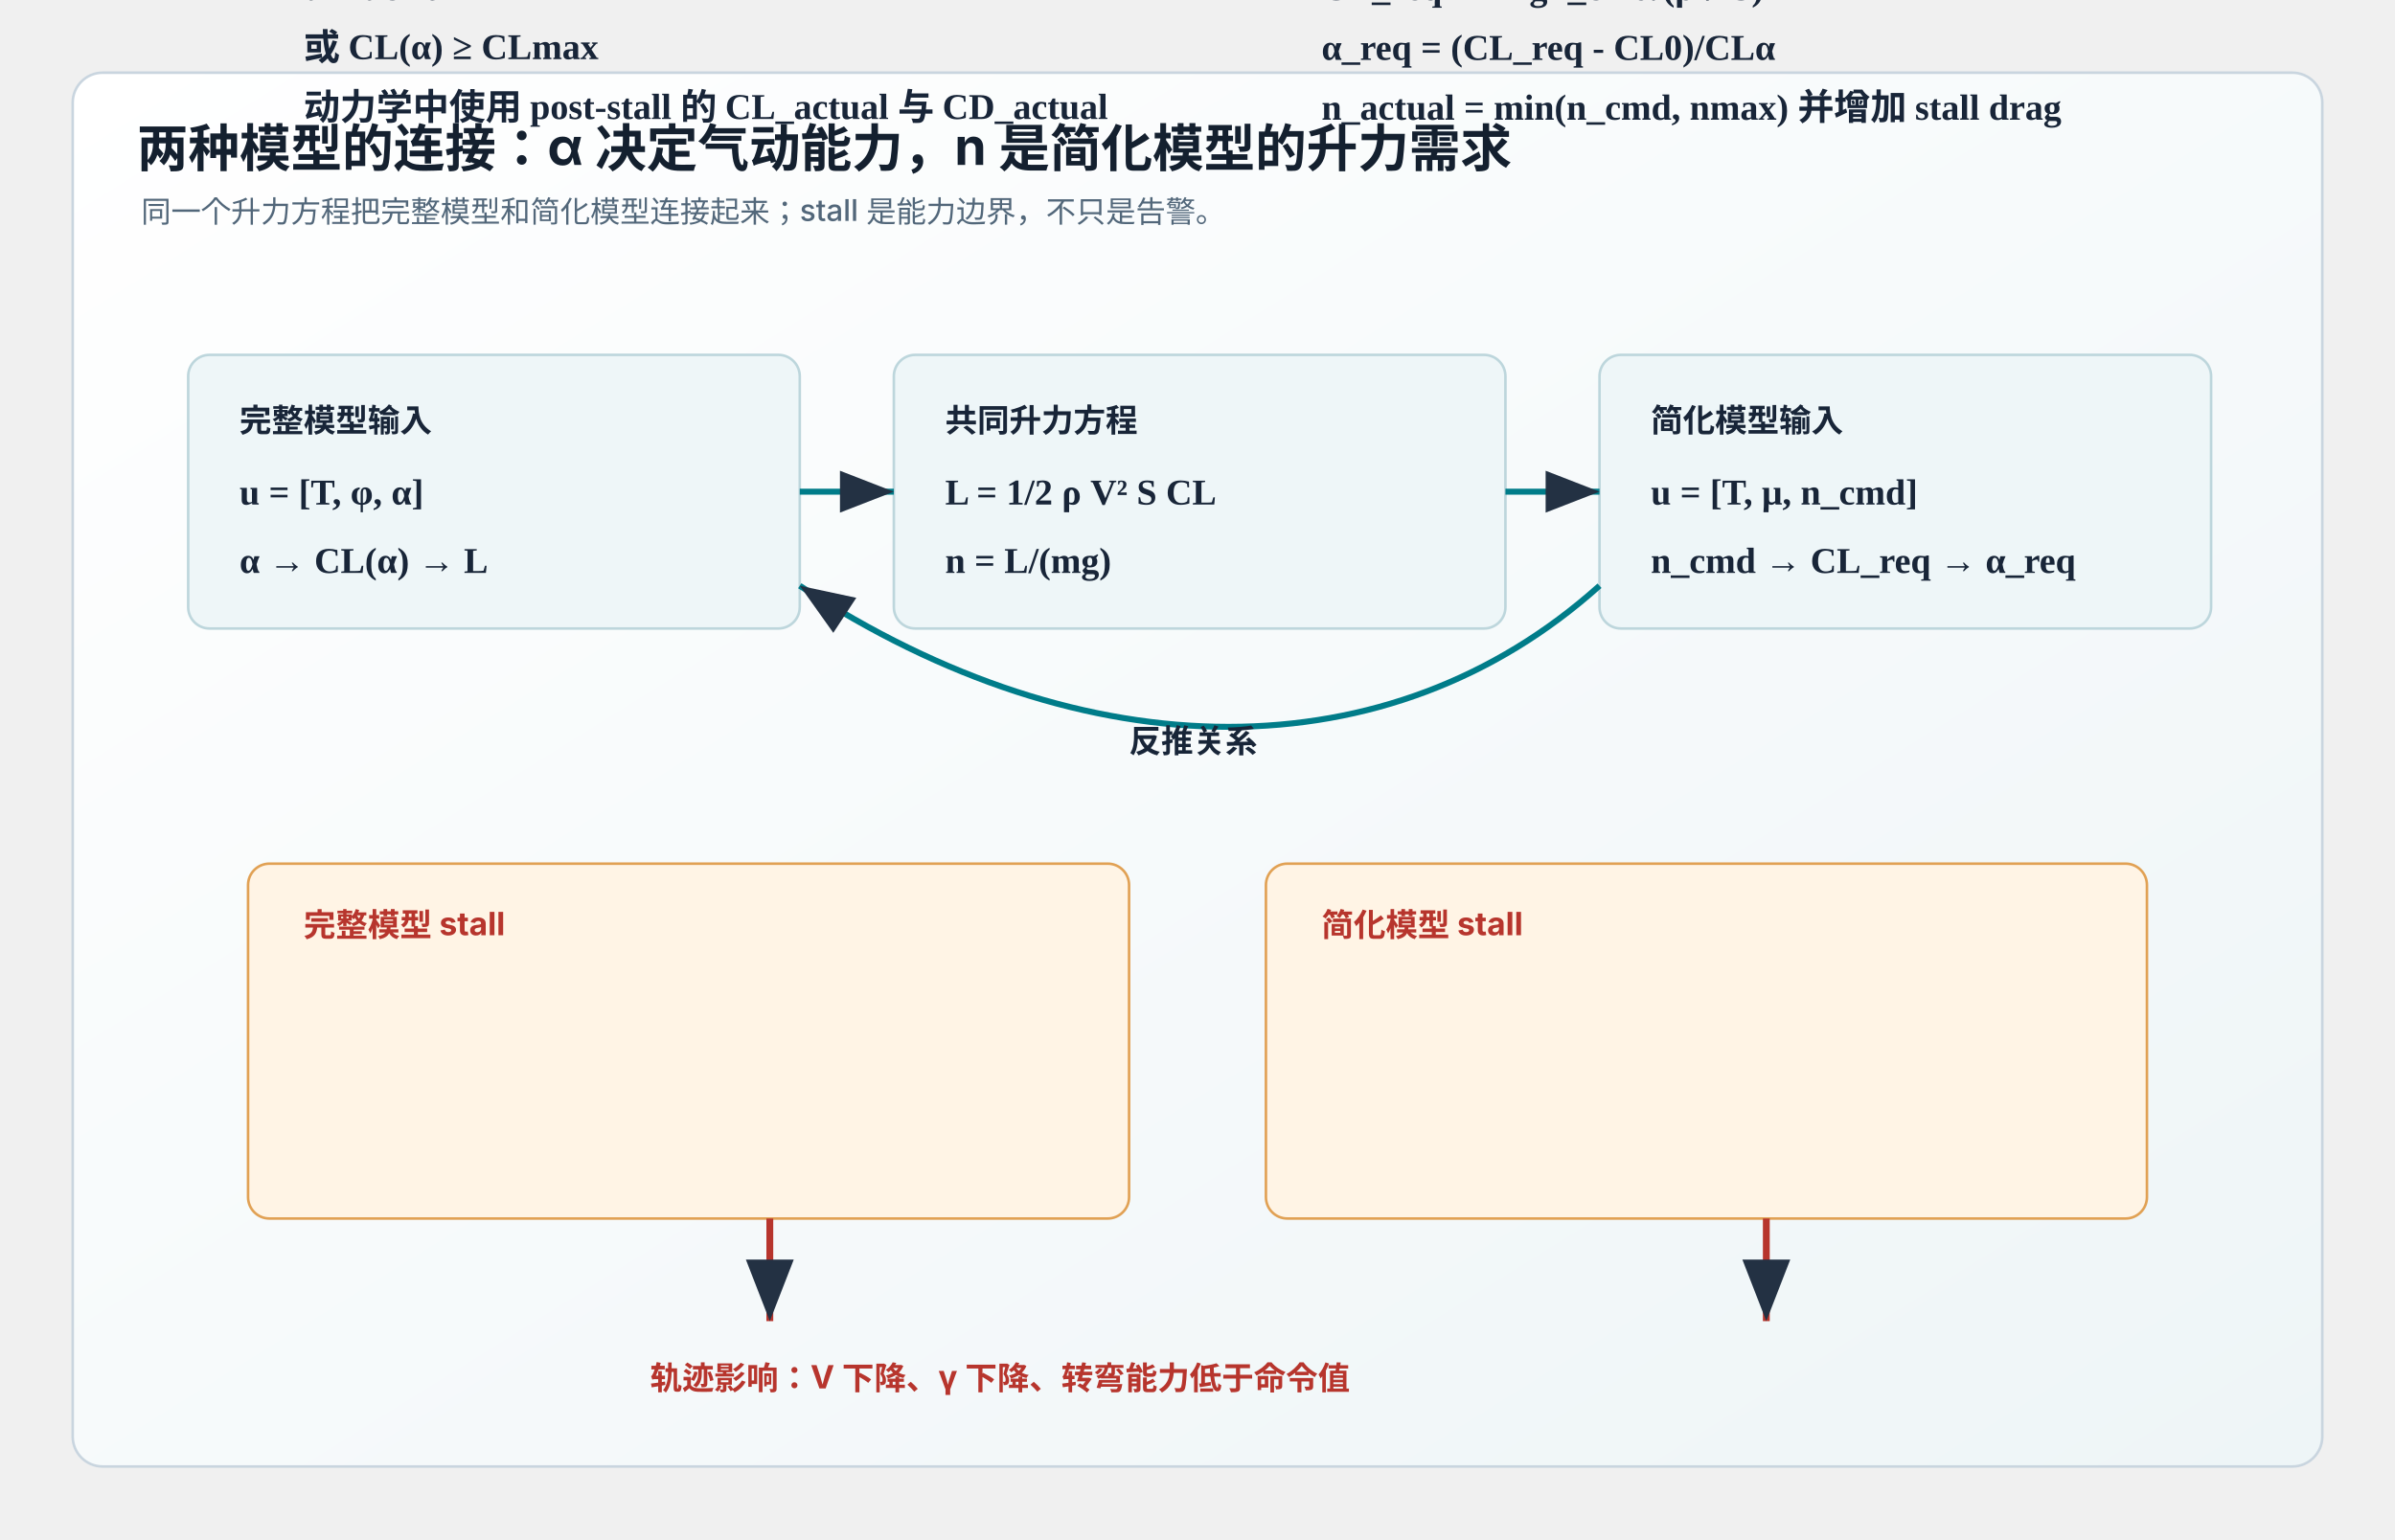
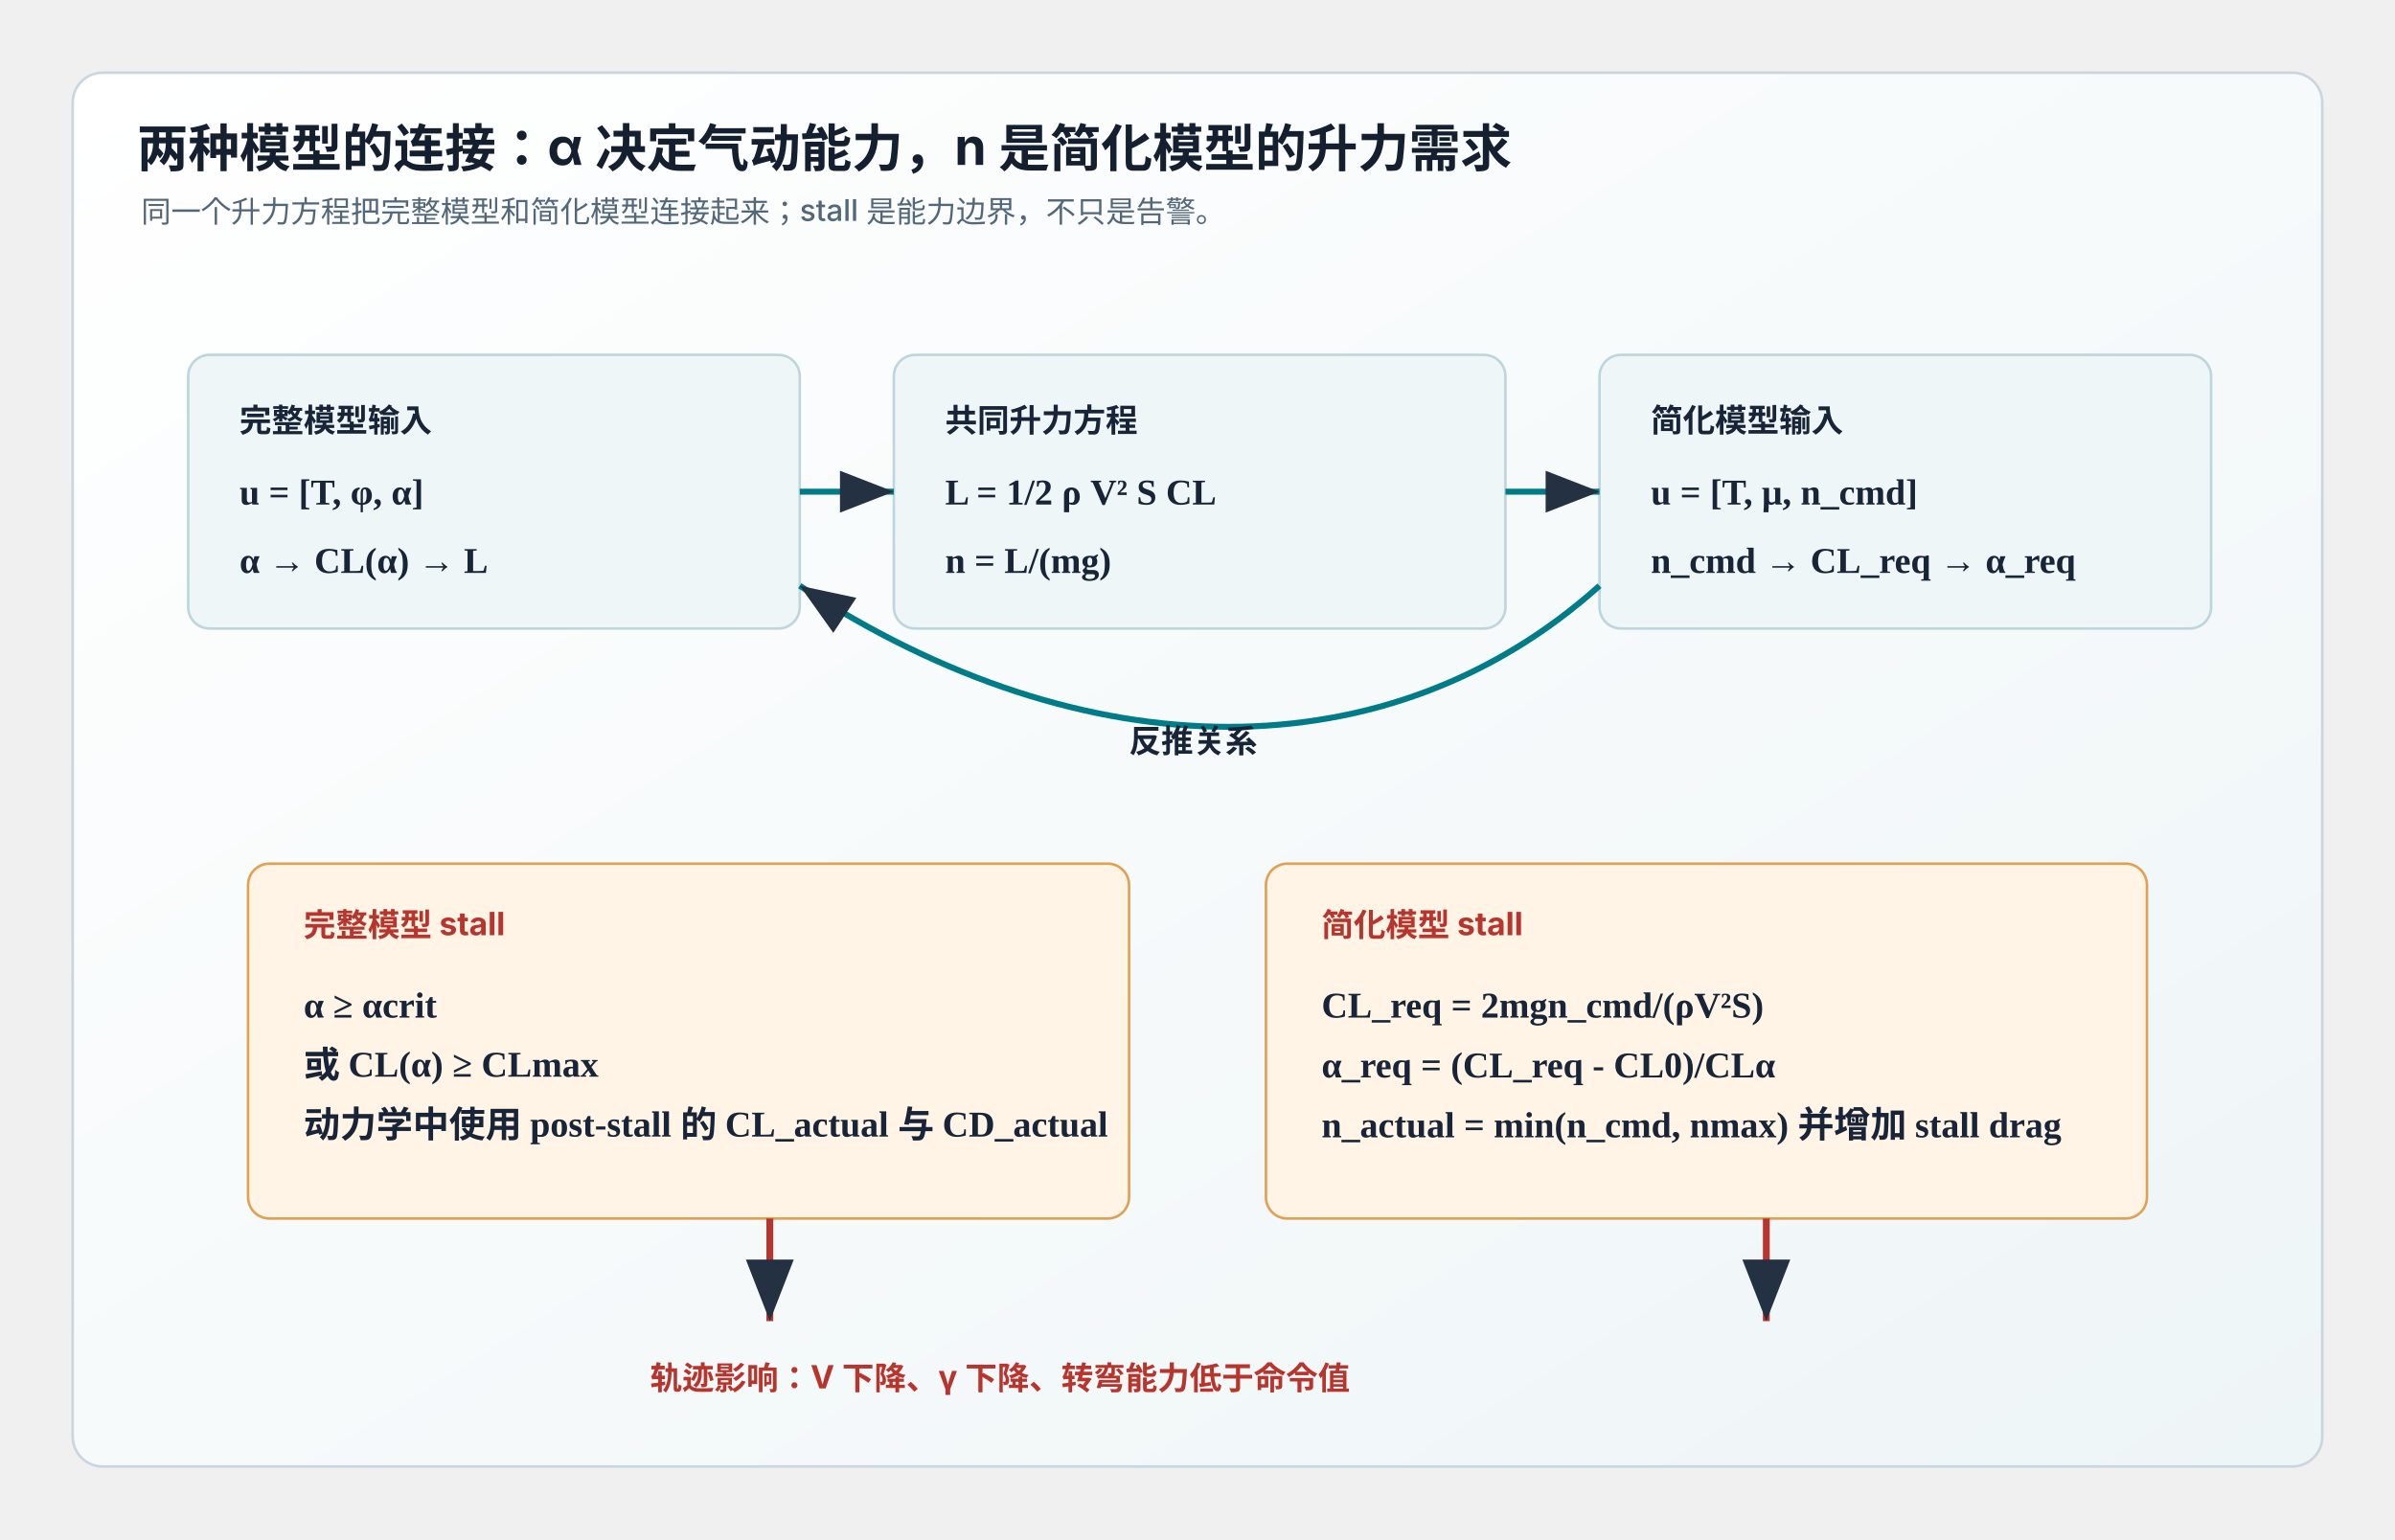
- <svg xmlns="http://www.w3.org/2000/svg" viewBox="0 0 1120 720" role="img" aria-labelledby="title">
+ <svg xmlns="http://www.w3.org/2000/svg" width="1120" height="720" viewBox="0 0 1120 720" role="img" aria-labelledby="title">
  <defs>
    <marker id="arrow" markerWidth="12" markerHeight="12" refX="9" refY="3.5" orient="auto" markerUnits="strokeWidth">
      <path d="M0,0 L9,3.5 L0,7 Z" fill="#233143" />
    </marker>
    <linearGradient id="panel" x1="0" x2="1" y1="0" y2="1">
      <stop offset="0" stop-color="#ffffff" />
      <stop offset="1" stop-color="#eef5f7" />
    </linearGradient>
  </defs>
  <style>
    svg { background: #f6f8fb; }
    .panel { fill: url(#panel); stroke: #c9d5df; stroke-width: 1.2; rx: 14; }
    .soft { fill: #eef6f8; stroke: #bdd6dc; stroke-width: 1.2; rx: 10; }
    .warnbox { fill: #fff4e5; stroke: #e1a154; stroke-width: 1.2; rx: 10; }
    .aircraft { fill: #233143; stroke: #ffffff; stroke-width: 2.2; }
    .wing { fill: #67809a; opacity: .95; }
    .horizon { stroke: #9fb0bf; stroke-width: 2; stroke-dasharray: 7 7; }
    .path { stroke: #007c89; stroke-width: 4; fill: none; }
    .axis { stroke: #233143; stroke-width: 2.4; fill: none; }
    .force { stroke: #b65b13; stroke-width: 4; fill: none; }
    .lift { stroke: #2f62b7; stroke-width: 4; fill: none; }
    .drag { stroke: #8f3f71; stroke-width: 4; fill: none; }
    .weight { stroke: #58687a; stroke-width: 4; fill: none; }
    .component { stroke: #7b8b9b; stroke-width: 2.4; stroke-dasharray: 6 5; fill: none; }
    .alpha { stroke: #bf4b34; stroke-width: 3; fill: none; }
    .bank { stroke: #6f48a8; stroke-width: 3; fill: none; }
    .flow { stroke: #007c89; stroke-width: 2.8; fill: none; }
    .danger { stroke: #b7352d; stroke-width: 3.2; fill: none; }
    .dot { fill: #007c89; stroke: #ffffff; stroke-width: 2; }
    .title { fill: #14202f; font: 700 24px -apple-system, BlinkMacSystemFont, "Segoe UI", sans-serif; }
    .subtitle { fill: #52677a; font: 500 14px -apple-system, BlinkMacSystemFont, "Segoe UI", sans-serif; }
    .label { fill: #182538; font: 650 15px -apple-system, BlinkMacSystemFont, "Segoe UI", sans-serif; }
    .small { fill: #52677a; font: 500 13px -apple-system, BlinkMacSystemFont, "Segoe UI", sans-serif; }
    .formula { fill: #182538; font: 600 17px "Times New Roman", serif; }
    .mono { fill: #233143; font: 600 13px ui-monospace, SFMono-Regular, Menlo, Consolas, monospace; }
    .orange { fill: #9a4c10; font: 700 15px -apple-system, BlinkMacSystemFont, "Segoe UI", sans-serif; }
    .blue { fill: #2f62b7; font: 700 15px -apple-system, BlinkMacSystemFont, "Segoe UI", sans-serif; }
    .violet { fill: #7b3f93; font: 700 15px -apple-system, BlinkMacSystemFont, "Segoe UI", sans-serif; }
    .red { fill: #b7352d; font: 700 15px -apple-system, BlinkMacSystemFont, "Segoe UI", sans-serif; }
  </style>
  <rect class="panel" x="34.0" y="34.0" width="1052.0" height="652.0" />
  <text class="title" x="64.0" y="78.0">两种模型的连接：α 决定气动能力，n 是简化模型的升力需求</text>
  <text class="subtitle" x="66.0" y="104.0">同一个升力方程把完整模型和简化模型连接起来；stall 是能力边界，不只是告警。</text>
  <rect class="soft" x="88.0" y="166.0" width="286.0" height="128.0" />
  <text class="label" x="112.0" y="202.0">完整模型输入</text>
  <text class="formula" x="112.0" y="236.0">u = [T, φ, α]</text>
  <text class="formula" x="112.0" y="268.0">α → CL(α) → L</text>
  <rect class="soft" x="418.0" y="166.0" width="286.0" height="128.0" />
  <text class="label" x="442.0" y="202.0">共同升力方程</text>
  <text class="formula" x="442.0" y="236.0">L = 1/2 ρ V² S CL</text>
  <text class="formula" x="442.0" y="268.0">n = L/(mg)</text>
  <rect class="soft" x="748.0" y="166.0" width="286.0" height="128.0" />
  <text class="label" x="772.0" y="202.0">简化模型输入</text>
  <text class="formula" x="772.0" y="236.0">u = [T, μ, n_cmd]</text>
  <text class="formula" x="772.0" y="268.0">n_cmd → CL_req → α_req</text>
  <line class="flow" x1="374.0" y1="230.0" x2="418.0" y2="230.0" marker-end="url(#arrow)" />
  <line class="flow" x1="704.0" y1="230.0" x2="748.0" y2="230.0" marker-end="url(#arrow)" />
  <path class="flow" d="M748,274 C650,362 508,362 374,274" marker-end="url(#arrow)" />
  <text class="label" x="528.0" y="352.0">反推关系</text>
  <rect class="warnbox" x="116.0" y="404.0" width="412.0" height="166.0" />
  <text class="red" x="142.0" y="438.0">完整模型 stall</text>
-   <text class="formula">
+   <text class="formula" x="142.0" y="476.0">
    <tspan x="142.0" dy="0">α ≥ αcrit</tspan>
    <tspan x="142.0" dy="28">或 CL(α) ≥ CLmax</tspan>
    <tspan x="142.0" dy="28">动力学中使用 post-stall 的 CL_actual 与 CD_actual</tspan>
  </text>
  <rect class="warnbox" x="592.0" y="404.0" width="412.0" height="166.0" />
  <text class="red" x="618.0" y="438.0">简化模型 stall</text>
-   <text class="formula">
+   <text class="formula" x="618.0" y="476.0">
    <tspan x="618.0" dy="0">CL_req = 2mgn_cmd/(ρV²S)</tspan>
    <tspan x="618.0" dy="28">α_req = (CL_req - CL0)/CLα</tspan>
    <tspan x="618.0" dy="28">n_actual = min(n_cmd, nmax) 并增加 stall drag</tspan>
  </text>
  <line class="danger" x1="360.0" y1="570.0" x2="360.0" y2="618.0" marker-end="url(#arrow)" />
  <line class="danger" x1="826.0" y1="570.0" x2="826.0" y2="618.0" marker-end="url(#arrow)" />
  <text class="red" x="304.0" y="650.0">轨迹影响：V 下降、γ 下降、转弯能力低于命令值</text>
</svg>
